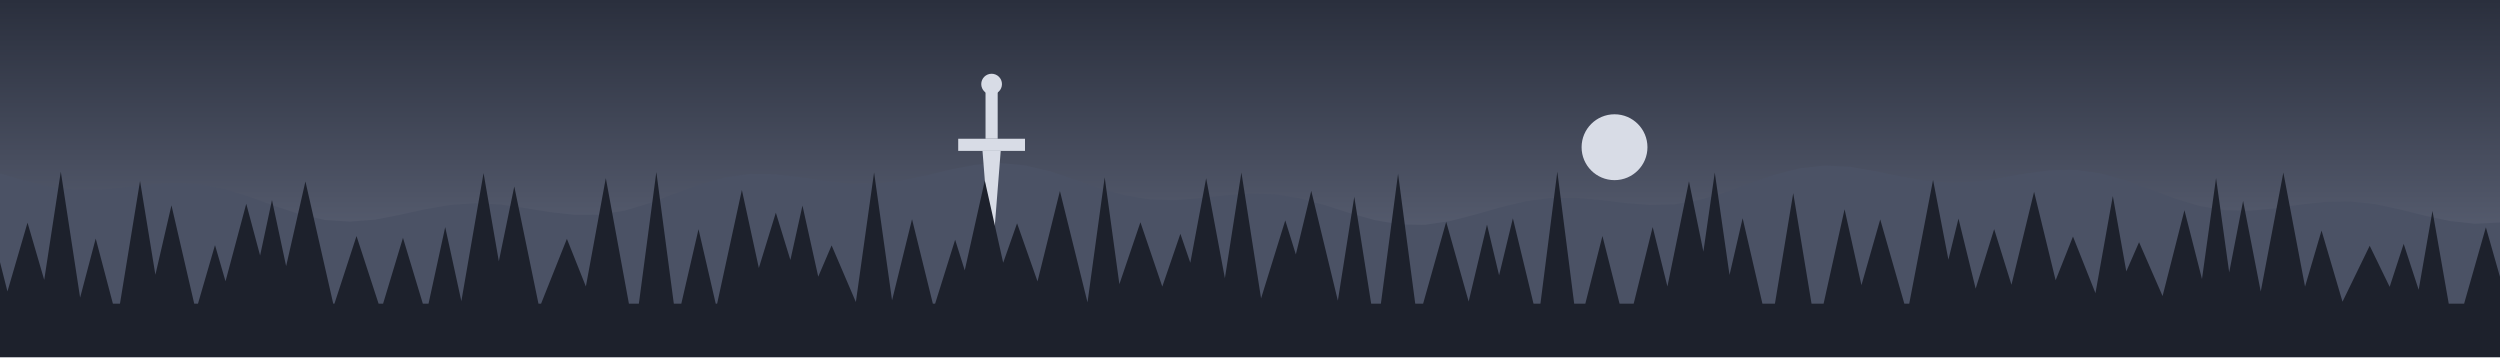
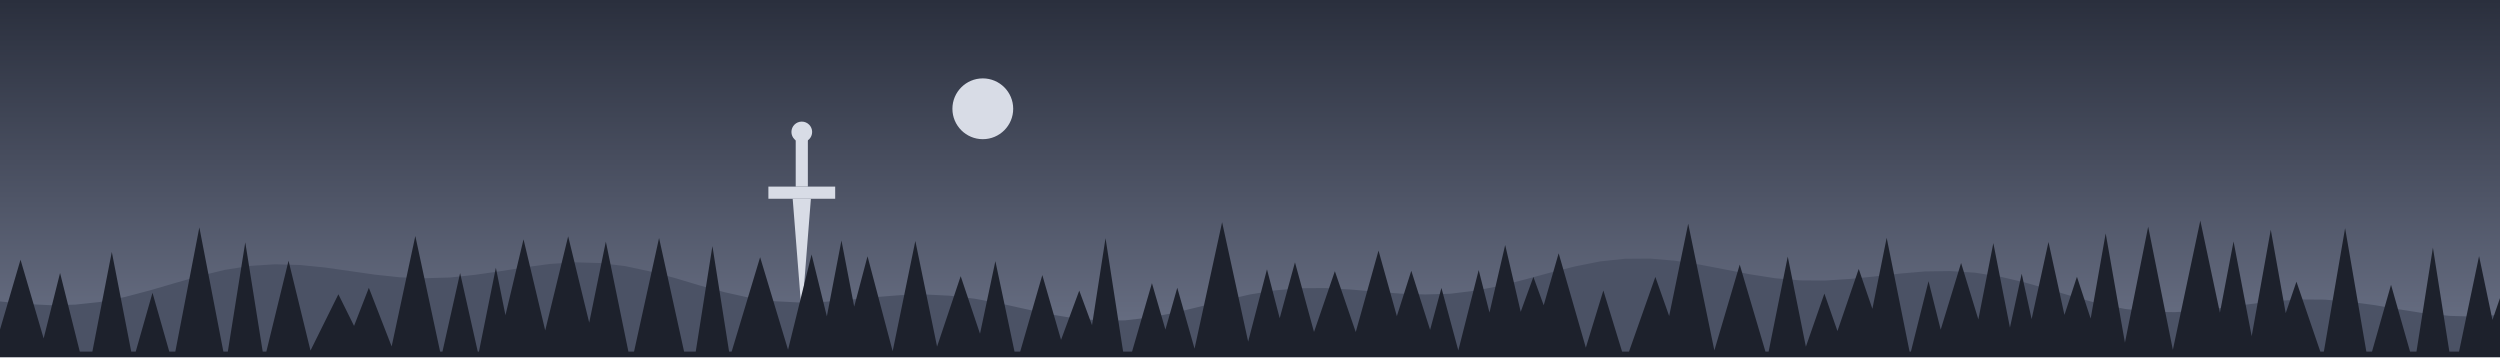
<svg xmlns="http://www.w3.org/2000/svg" viewBox="0 0 1400 200" width="1400" height="200">
  <defs>
    <linearGradient id="cielo" x1="0" y1="0" x2="0" y2="1">
      <stop offset="0" stop-color="#2A2F3D" />
      <stop offset="1" stop-color="#6C7388" />
    </linearGradient>
  </defs>
  <rect width="1400" height="200" fill="url(#cielo)" />
-   <circle cx="904.133" cy="82.438" r="18.441" fill="#D8DCE6" />
-   <polygon points="0,97.1 14,101.2 28,104.6 42,106.3 56,106.3 70,104.9 84,103.3 98,102.4 112,103.2 126,105.9 140,110.3 154,115.4 168,120 182,123.2 196,124.1 210,123 224,120.3 238,117.2 252,114.8 266,113.8 280,114.5 294,116.5 308,118.8 322,120.3 336,120.2 350,117.9 364,113.7 378,108.4 392,103.3 406,99.4 420,97.4 434,97.6 448,99.2 462,101.3 476,102.8 490,102.9 504,101.3 518,98.4 532,95 546,92.3 560,91.3 574,92.6 588,95.9 602,100.6 616,105.5 630,109.4 644,111.7 658,112.1 672,111 686,109.4 700,108.4 714,108.8 728,111.1 742,114.9 756,119.4 770,123.3 784,125.7 798,125.9 812,123.8 826,120.2 840,116.2 854,112.8 868,110.9 882,110.8 896,112 910,113.7 924,114.8 938,114.4 952,111.9 966,107.8 980,102.6 994,97.8 1008,94.2 1022,92.7 1036,93.4 1050,95.8 1064,98.7 1078,101.2 1092,102.3 1106,101.7 1120,99.7 1134,97.2 1148,95.4 1162,95.1 1176,97 1190,100.9 1204,106 1218,111.2 1232,115.4 1246,117.7 1260,118 1274,116.7 1288,114.6 1302,113.1 1316,112.8 1330,114.3 1344,117.3 1358,120.8 1372,123.8 1386,125.3 1400,124.6 1400,200 0,200" fill="#4B5265" />
-   <polygon points="550.2,84.5 555.3,149.1 560.4,84.5" fill="#D8DCE6" />
-   <polygon points="536.6,84.5 536.6,77.7 574,77.7 574,84.5" fill="#D8DCE6" />
-   <polygon points="551.9,77.7 551.9,50.5 558.7,50.5 558.7,77.7" fill="#D8DCE6" />
-   <circle cx="555.3" cy="47.1" r="5.8" fill="#D8DCE6" />
-   <polygon points="0,200 -25.907,170.072 -10,107.351 5.906,170.072 2.171,170.072 15.412,124.697 28.652,170.072 22.717,170.072 34.05,96.135 45.383,170.072 43.971,170.072 53.6,133.579 63.229,170.072 67.18,170.072 78.425,101.335 89.671,170.072 83.271,170.072 96.017,114.965 108.764,170.072 110.862,170.072 120.4,137.261 129.938,170.072 122.934,170.072 137.902,114.106 152.869,170.072 139.885,170.072 152.311,112.001 164.738,170.072 155.456,170.072 171.035,101.595 186.614,170.072 187.279,170.072 199.646,132.19 212.013,170.072 214.527,170.072 225.661,133.19 236.795,170.072 239.971,170.072 249.318,127.173 258.666,170.072 258.115,170.072 270.788,96.927 283.462,170.072 274.447,170.072 287.996,104.413 301.545,170.072 302.997,170.072 317.464,133.746 331.93,170.072 326.316,170.072 339.254,99.729 352.192,170.072 357.76,170.072 367.552,96.336 377.343,170.072 381.532,170.072 391.171,128.351 400.811,170.072 401.593,170.072 415.448,106.373 429.303,170.072 418.804,170.072 434.473,119.096 450.142,170.072 437.187,170.072 449.382,115.133 461.576,170.072 451.73,170.072 465.706,137.431 479.682,170.072 479.152,170.072 489.482,96.526 499.812,170.072 499.081,170.072 510.742,122.75 522.404,170.072 523.664,170.072 534.88,134.248 546.096,170.072 536.083,170.072 551.495,101.09 566.906,170.072 553.711,170.072 569.558,125.047 585.405,170.072 577.918,170.072 593.555,106.972 609.191,170.072 608.903,170.072 618.627,99.287 628.352,170.072 623.141,170.072 638.637,124.459 654.133,170.072 647.598,170.072 661.016,130.937 674.433,170.072 662.285,170.072 675.447,99.79 688.61,170.072 683.707,170.072 695.183,96.571 706.658,170.072 705.276,170.072 719.751,123.411 734.227,170.072 718.985,170.072 734.299,106.876 749.614,170.072 748.931,170.072 758.396,110.204 767.86,170.072 773.294,170.072 782.914,97.304 792.535,170.072 796.942,170.072 809.867,124.21 822.792,170.072 822.156,170.072 832.72,125.778 843.283,170.072 835.654,170.072 847.212,122.267 858.77,170.072 862.642,170.072 872.093,96.105 881.544,170.072 887.778,170.072 897.365,132.144 906.953,170.072 914.854,170.072 925.498,127.143 936.141,170.072 931.781,170.072 945.823,101.524 959.864,170.072 949.702,170.072 960.274,96.618 970.845,170.072 964.811,170.072 975.882,122.219 986.954,170.072 993.958,170.072 1004.21,108.137 1014.46,170.072 1021.21,170.072 1032.96,117.187 1044.72,170.072 1039.44,170.072 1052.93,122.874 1066.43,170.072 1069.16,170.072 1082.51,100.733 1095.85,170.072 1085.06,170.072 1096.75,122.421 1108.44,170.072 1103.74,170.072 1116.73,128.305 1129.72,170.072 1123.84,170.072 1139.09,107.4 1154.35,170.072 1145.95,170.072 1160.87,132.46 1175.8,170.072 1172.4,170.072 1183.18,109.765 1193.97,170.072 1182.84,170.072 1197.87,135.632 1212.91,170.072 1209.95,170.072 1223.29,117.709 1236.63,170.072 1231.18,170.072 1240.99,99.697 1250.79,170.072 1244.94,170.072 1256.14,112.52 1267.34,170.072 1264.72,170.072 1278.68,96.606 1292.64,170.072 1288,170.072 1300.06,129.117 1312.13,170.072 1311.26,170.072 1327.03,137.625 1342.8,170.072 1335.13,170.072 1346.06,136.554 1357,170.072 1353.09,170.072 1362.19,118.128 1371.3,170.072 1379.9,170.072 1392.09,127.295 1404.28,170.072 1400,200" fill="#1D212C" />
+   <circle cx="550.371" cy="60.92" r="17.021" fill="#D8DCE6" />
+   <polygon points="0,168.8 14,170.2 28,170.9 42,170.6 56,169.1 70,166.3 84,162.6 98,158.5 112,154.5 126,151.1 140,148.9 154,148 168,148.4 182,149.8 196,151.8 210,153.8 224,155.3 238,155.8 252,155.4 266,153.9 280,151.9 294,149.7 308,147.8 322,146.9 336,147.3 350,149 364,152 378,155.7 392,159.9 406,163.7 420,166.8 434,168.7 448,169.4 462,169 476,167.8 490,166.4 504,165.3 518,164.9 532,165.6 546,167.3 560,169.9 574,173 588,176 602,178.3 616,179.5 630,179.4 644,177.8 658,175.1 672,171.7 686,168.1 700,164.9 714,162.6 728,161.4 742,161.3 756,162.1 770,163.3 784,164.4 798,164.9 812,164.5 826,162.8 840,160.1 854,156.5 868,152.7 882,149.2 896,146.4 910,144.9 924,144.8 938,146 952,148.2 966,150.9 980,153.6 994,155.8 1008,157 1022,157.1 1036,156.2 1050,154.8 1064,153.2 1078,152 1092,151.8 1106,152.7 1120,154.9 1134,158.2 1148,162.2 1162,166.4 1176,170.2 1190,173 1204,174.6 1218,174.8 1232,173.9 1246,172.2 1260,170.3 1274,168.6 1288,167.7 1302,167.8 1316,169 1330,170.9 1344,173.3 1358,175.5 1372,176.9 1386,177.3 1400,176.3 1400,200 0,200" fill="#4B5265" />
+   <polygon points="443.9,111.3 449,175.9 454.1,111.3" fill="#D8DCE6" />
+   <polygon points="430.3,111.3 430.3,104.5 467.7,104.5 467.7,111.3" fill="#D8DCE6" />
+   <polygon points="445.6,104.5 445.6,77.3 452.4,77.3 452.4,104.5" fill="#D8DCE6" />
+   <circle cx="449" cy="73.9" r="5.8" fill="#D8DCE6" />
+   <polygon points="0,200 -22.649,196.905 -10,142.443 2.649,196.905 -3.629,196.905 11.493,145.431 26.615,196.905 22.588,196.905 33.635,152.873 44.681,196.905 51.725,196.905 62.608,141.088 73.492,196.905 76.001,196.905 85.398,163.964 94.795,196.905 98.179,196.905 111.635,127.328 125.091,196.905 127.578,196.905 137.348,135.703 147.118,196.905 149.145,196.905 161.581,146.02 174.017,196.905 173.583,196.905 189.495,164.801 205.406,196.905 192.672,196.905 206.561,161.17 220.451,196.905 218.699,196.905 232.582,132.156 246.466,196.905 247.773,196.905 257.663,152.925 267.553,196.905 268.207,196.905 277.688,149.934 287.168,196.905 278.195,196.905 293.17,134.017 308.145,196.905 302.425,196.905 318.169,132.339 333.913,196.905 326.635,196.905 339.271,135.306 351.907,196.905 355.056,196.905 369.075,133.28 383.094,196.905 389.612,196.905 398.951,137.797 408.291,196.905 409.721,196.905 425.671,144.041 441.622,196.905 441.045,196.905 454.479,142.494 467.913,196.905 459.24,196.905 471.216,134.676 483.192,196.905 471.675,196.905 485.811,143.514 499.948,196.905 499.844,196.905 512.591,134.935 525.337,196.905 523.811,196.905 537.988,154.653 552.165,196.905 546.687,196.905 557.411,146.235 568.136,196.905 571.307,196.905 583.697,154.04 596.086,196.905 591.753,196.905 604.38,162.741 617.007,196.905 609.241,196.905 619.096,133.372 628.952,196.905 633.947,196.905 645.081,158.558 656.215,196.905 649.134,196.905 659.273,161.149 669.412,196.905 668.581,196.905 684.384,124.428 700.188,196.905 697.51,196.905 709.507,150.82 721.503,196.905 711.518,196.905 725.185,146.9 738.852,196.905 732.071,196.905 747.525,151.866 762.98,196.905 756.155,196.905 771.972,140.321 787.789,196.905 775.913,196.905 790.327,151.646 804.741,196.905 797.561,196.905 807.2,161.235 816.839,196.905 816.494,196.905 828.07,151.232 839.645,196.905 829.02,196.905 842.898,137.193 856.776,196.905 843.505,196.905 858.696,155.071 873.888,196.905 856.992,196.905 872.849,141.836 888.705,196.905 887.391,196.905 897.878,162.671 908.365,196.905 912.233,196.905 927.001,155.08 941.77,196.905 930.618,196.905 945.396,125.281 960.174,196.905 959.839,196.905 974.246,148.177 988.654,196.905 990.425,196.905 1001.14,143.681 1011.85,196.905 1010.33,196.905 1021.66,164.399 1032.98,196.905 1025.03,196.905 1040.89,150.614 1056.74,196.905 1043.72,196.905 1056.54,133.151 1069.36,196.905 1070.1,196.905 1079.98,157.478 1089.87,196.905 1083.03,196.905 1098.21,147.264 1113.39,196.905 1104.33,196.905 1116.27,136.141 1128.21,196.905 1122.63,196.905 1132.15,153.283 1141.68,196.905 1133.72,196.905 1147.15,135.502 1160.58,196.905 1149.33,196.905 1163.09,154.99 1176.84,196.905 1167.51,196.905 1179.18,130.71 1190.85,196.905 1188.96,196.905 1202.98,126.933 1217,196.905 1216.59,196.905 1232.18,123.522 1247.78,196.905 1238.98,196.905 1250.79,135.199 1262.59,196.905 1259.39,196.905 1271.63,128.649 1283.86,196.905 1272.64,196.905 1286.01,157.736 1299.38,196.905 1301.36,196.905 1313.26,127.76 1325.16,196.905 1328.32,196.905 1338.98,159.489 1349.63,196.905 1353.22,196.905 1362.43,138.654 1371.64,196.905 1377.06,196.905 1388.28,143.423 1399.5,196.905 1389.67,196.905 1403.97,155.38 1418.26,196.905 1400,200" fill="#1D212C" />
</svg>
